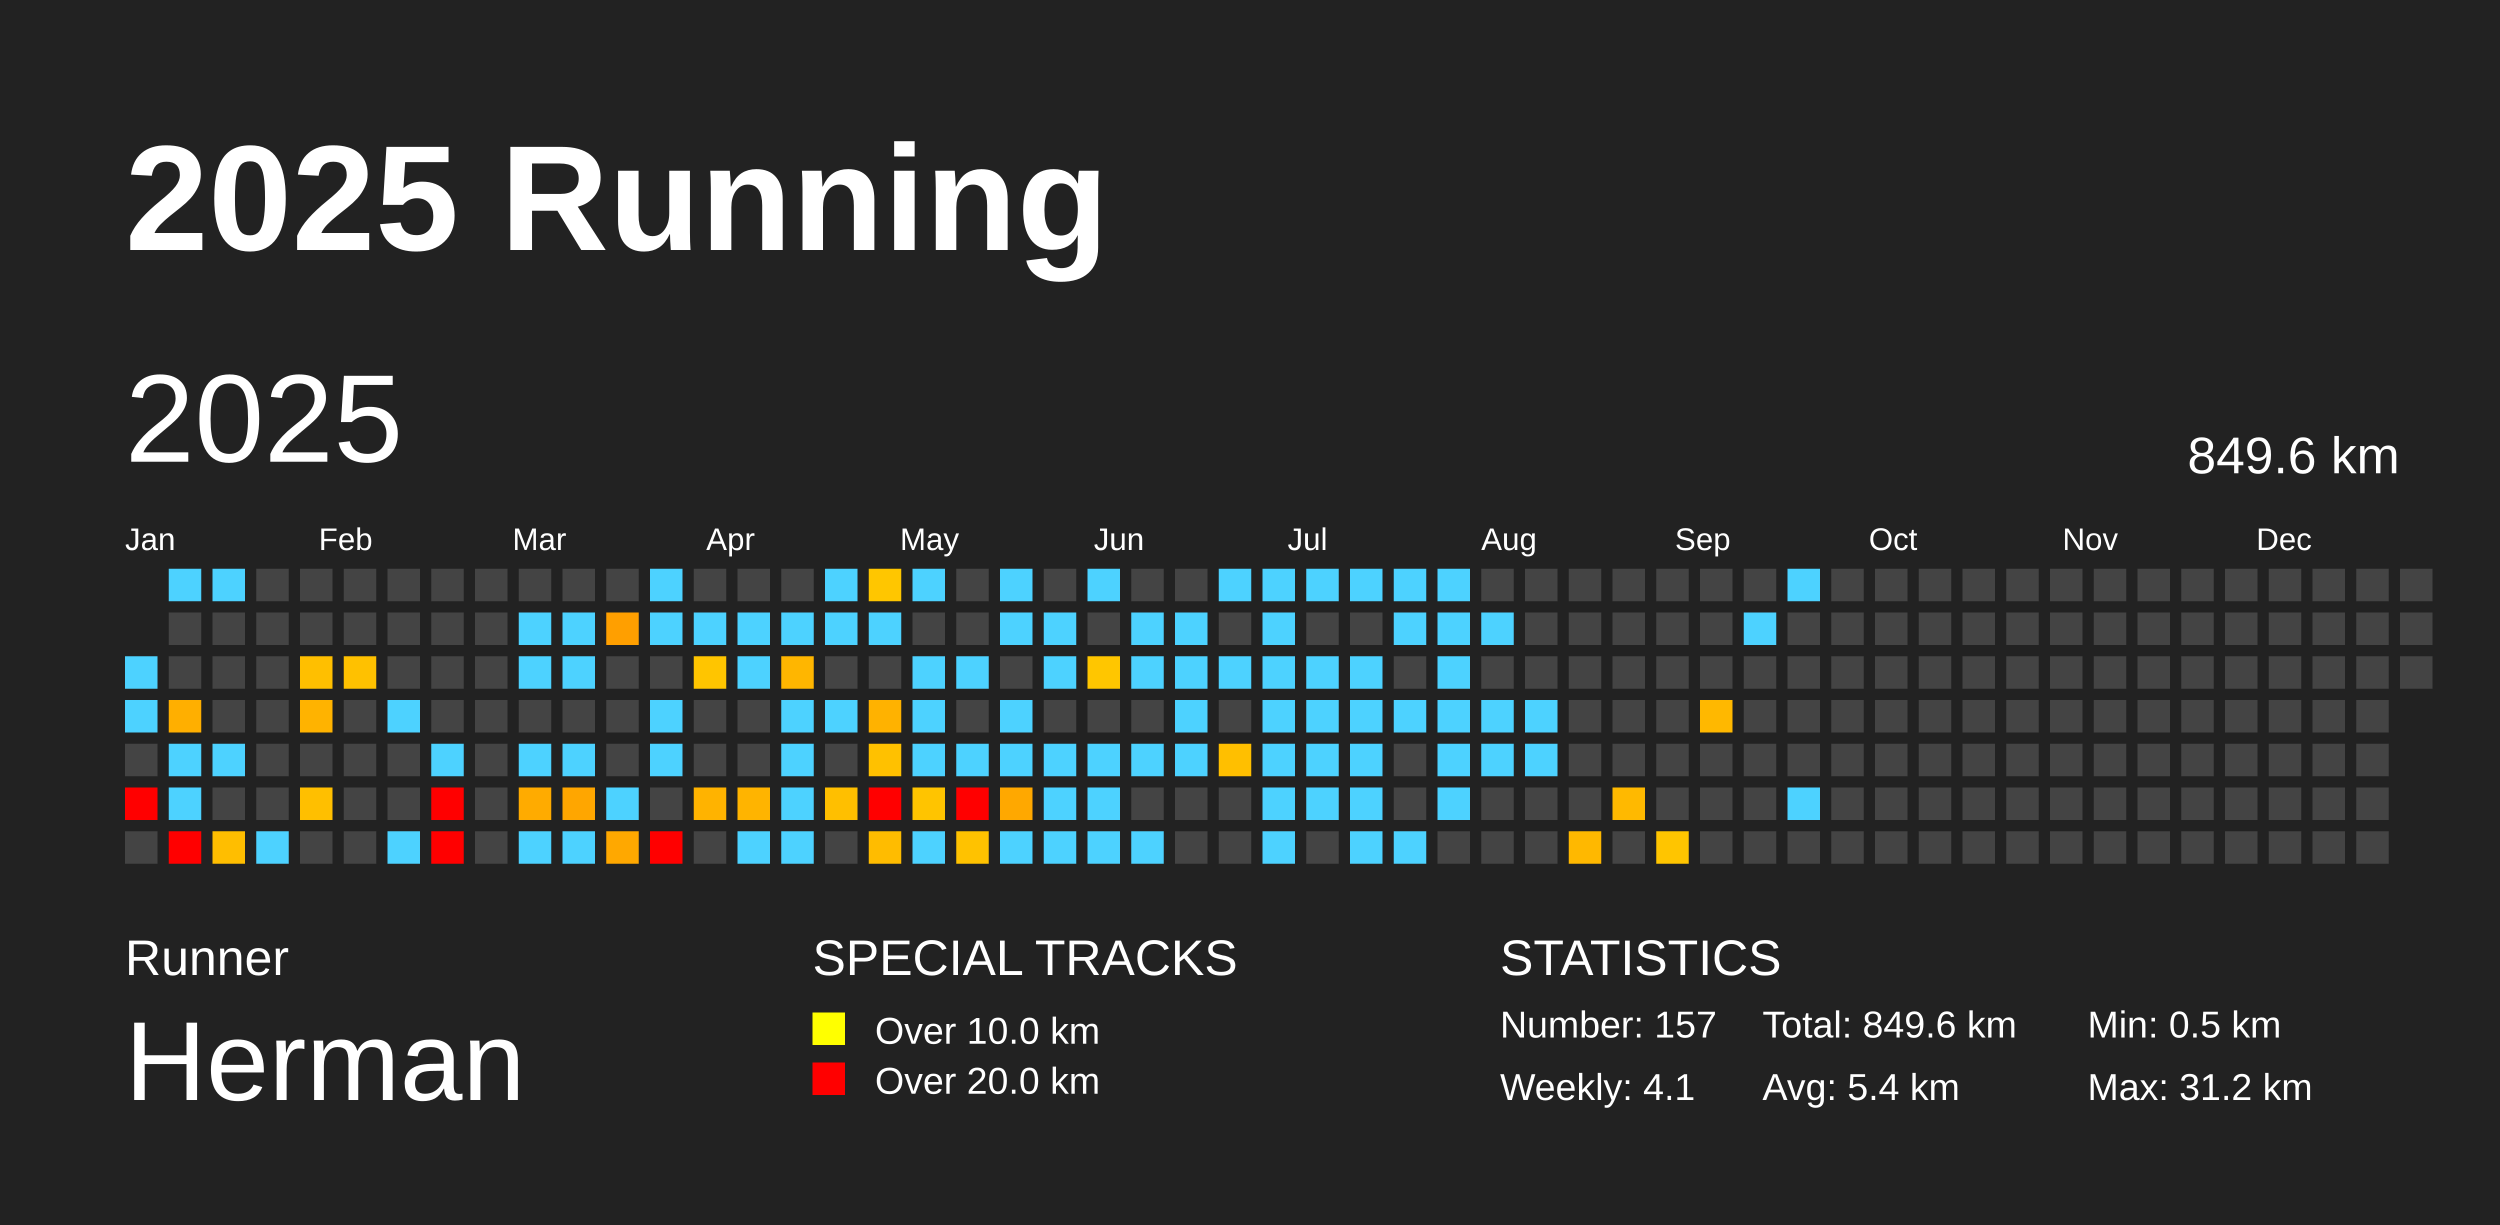
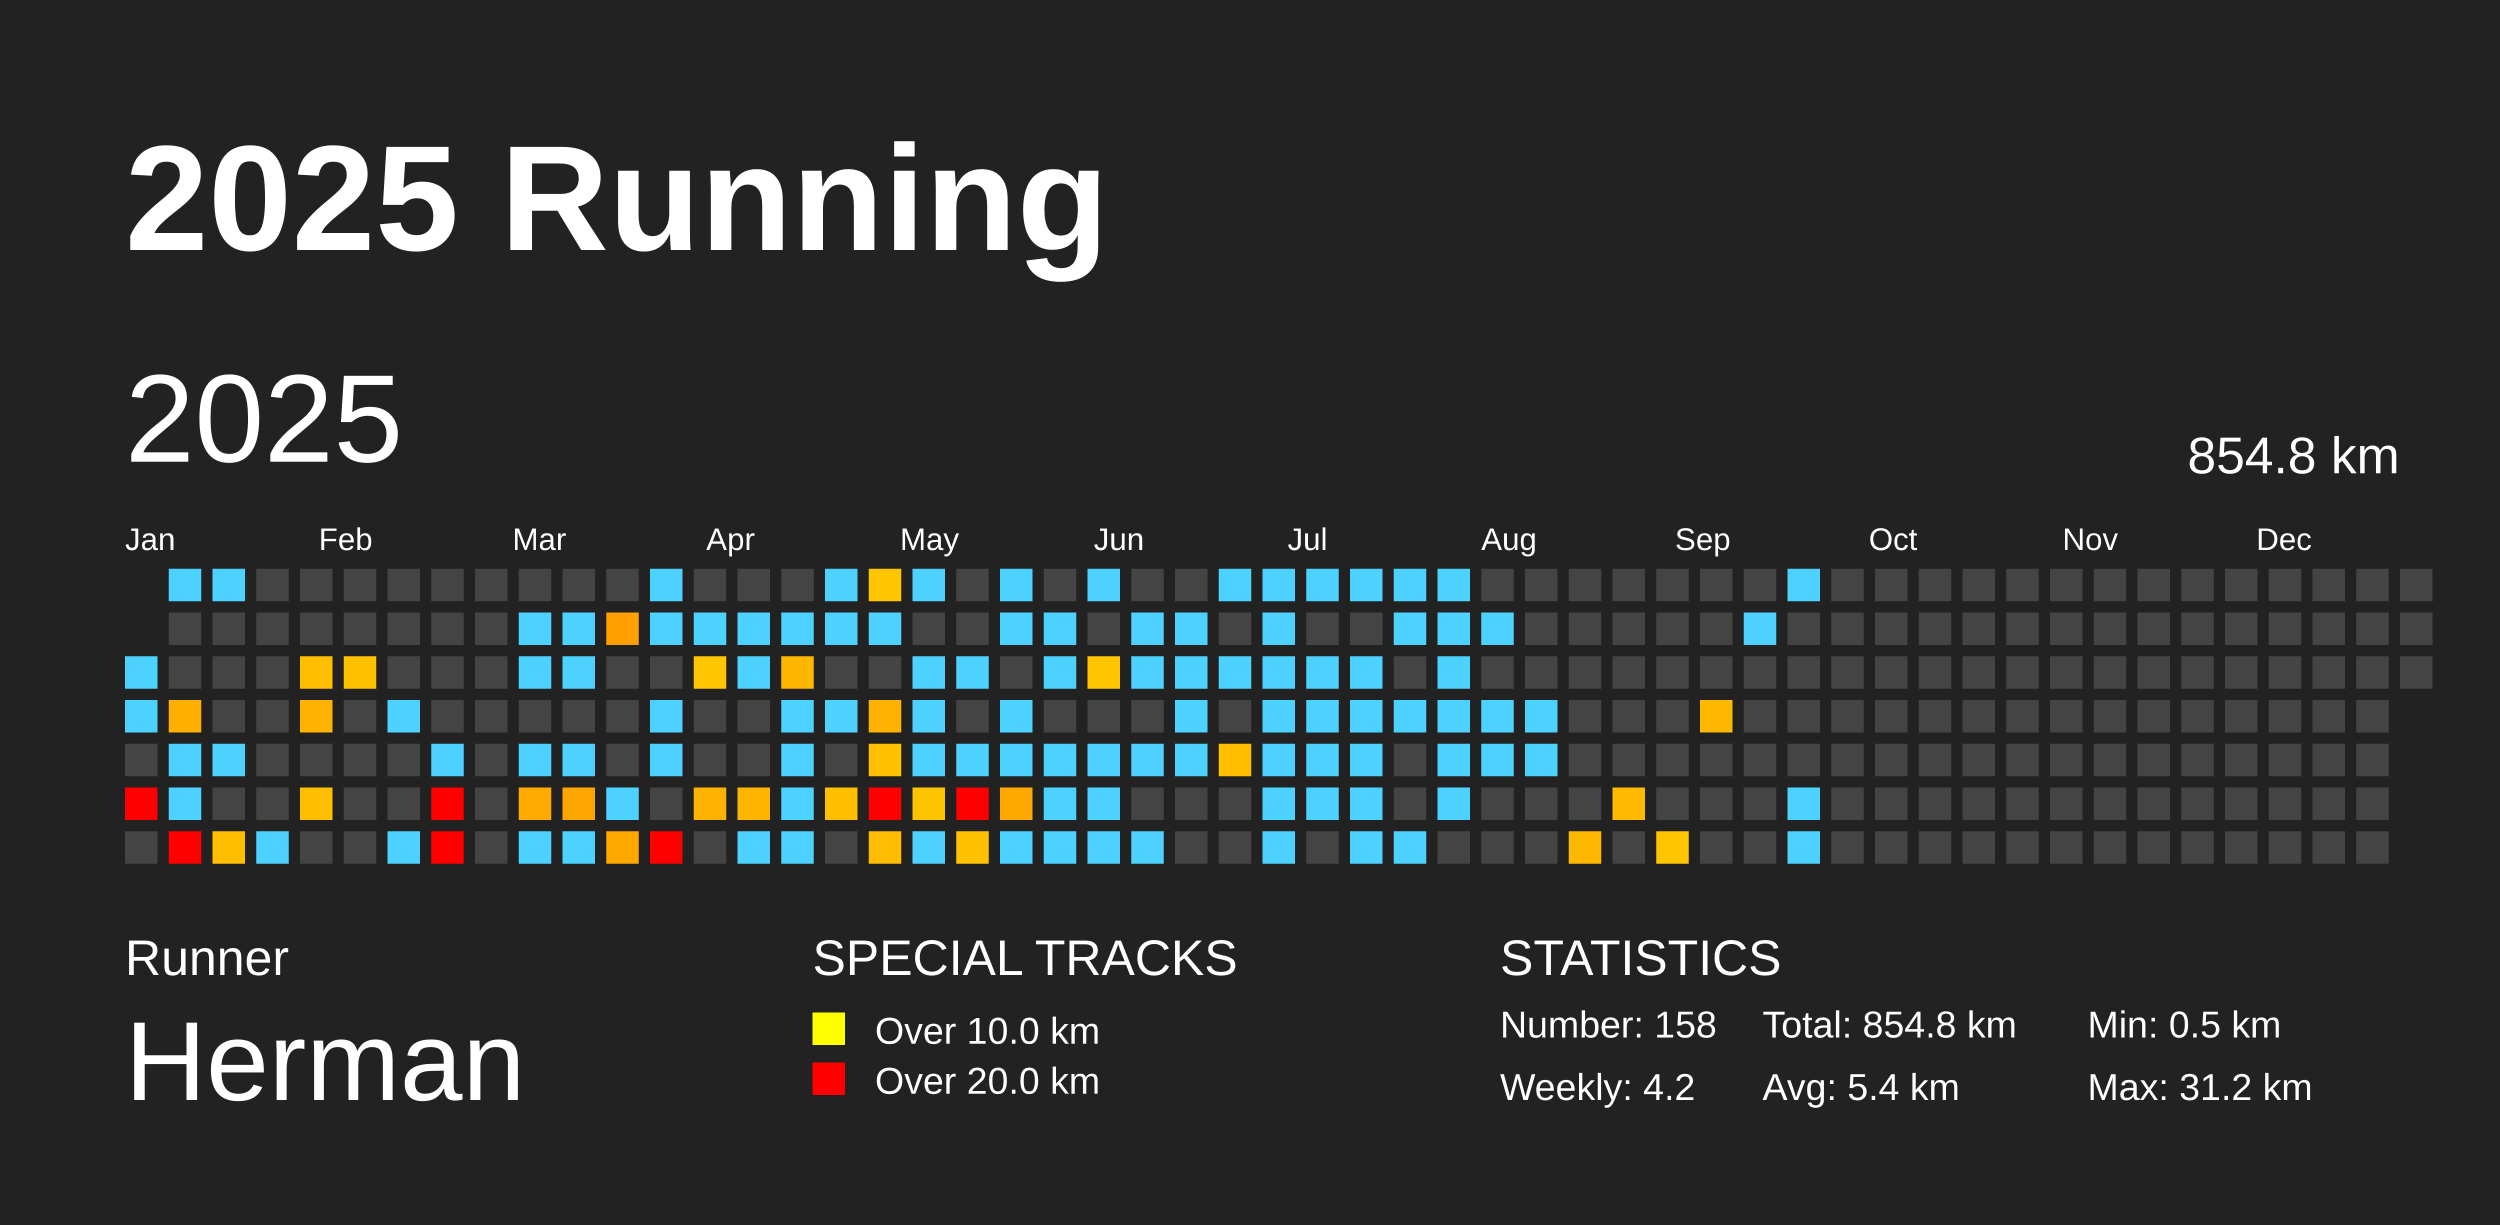
<svg xmlns="http://www.w3.org/2000/svg" baseProfile="full" height="98mm" version="1.1" viewBox="0,0,200,98" width="200mm">
  <defs />
  <rect fill="#222222" height="98" width="200" x="0" y="0" />
  <text fill="#FFFFFF" style="font-size:12px; font-family:Arial; font-weight:bold;" x="10" y="20">2025 Running</text>
  <text fill="#FFFFFF" style="font-size:4px; font-family:Arial" x="10" y="78">Runner</text>
  <text fill="#FFFFFF" style="font-size:9px; font-family:Arial" x="10" y="88">Herman</text>
  <text fill="#FFFFFF" style="font-size:4px; font-family:Arial" x="65" y="78">SPECIAL TRACKS</text>
  <rect fill="yellow" height="2.6" width="2.6" x="65" y="81" />
  <text fill="#FFFFFF" style="font-size:3px; font-family:Arial" x="70" y="83.5">Over 10.0 km</text>
  <rect fill="red" height="2.6" width="2.6" x="65" y="85" />
  <text fill="#FFFFFF" style="font-size:3px; font-family:Arial" x="70" y="87.5">Over 20.0 km</text>
  <text fill="#FFFFFF" style="font-size:4px; font-family:Arial" x="120" y="78">STATISTICS</text>
-   <text fill="#FFFFFF" style="font-size:3px; font-family:Arial" x="120" y="83">Number: 157</text>
-   <text fill="#FFFFFF" style="font-size:3px; font-family:Arial" x="120" y="88">Weekly: 4.1</text>
-   <text fill="#FFFFFF" style="font-size:3px; font-family:Arial" x="141" y="83">Total: 849.6 km</text>
+   <text fill="#FFFFFF" style="font-size:3px; font-family:Arial" x="120" y="83">Number: 158</text>
+   <text fill="#FFFFFF" style="font-size:3px; font-family:Arial" x="120" y="88">Weekly: 4.2</text>
+   <text fill="#FFFFFF" style="font-size:3px; font-family:Arial" x="141" y="83">Total: 854.8 km</text>
  <text fill="#FFFFFF" style="font-size:3px; font-family:Arial" x="141" y="88">Avg: 5.4 km</text>
  <text fill="#FFFFFF" style="font-size:3px; font-family:Arial" x="167" y="83">Min: 0.5 km</text>
  <text fill="#FFFFFF" style="font-size:3px; font-family:Arial" x="167" y="88">Max: 31.2 km</text>
  <text dominant-baseline="hanging" fill="#FFFFFF" style="font-size:10.0px; font-family:Arial;" x="10" y="30">2025</text>
-   <text dominant-baseline="hanging" fill="#FFFFFF" style="font-size:4.125px; font-family:Arial;" x="175" y="35">849.6 km</text>
+   <text dominant-baseline="hanging" fill="#FFFFFF" style="font-size:4.125px; font-family:Arial;" x="175" y="35">854.8 km</text>
  <text fill="#FFFFFF" style="font-size:2.5px; font-family:Arial" x="10.0" y="44">Jan</text>
  <text fill="#FFFFFF" style="font-size:2.5px; font-family:Arial" x="25.5" y="44">Feb</text>
  <text fill="#FFFFFF" style="font-size:2.5px; font-family:Arial" x="41.0" y="44">Mar</text>
  <text fill="#FFFFFF" style="font-size:2.5px; font-family:Arial" x="56.5" y="44">Apr</text>
  <text fill="#FFFFFF" style="font-size:2.5px; font-family:Arial" x="72.0" y="44">May</text>
  <text fill="#FFFFFF" style="font-size:2.5px; font-family:Arial" x="87.5" y="44">Jun</text>
  <text fill="#FFFFFF" style="font-size:2.5px; font-family:Arial" x="103.0" y="44">Jul</text>
  <text fill="#FFFFFF" style="font-size:2.5px; font-family:Arial" x="118.5" y="44">Aug</text>
  <text fill="#FFFFFF" style="font-size:2.5px; font-family:Arial" x="134.0" y="44">Sep</text>
  <text fill="#FFFFFF" style="font-size:2.5px; font-family:Arial" x="149.5" y="44">Oct</text>
  <text fill="#FFFFFF" style="font-size:2.5px; font-family:Arial" x="165.0" y="44">Nov</text>
  <text fill="#FFFFFF" style="font-size:2.5px; font-family:Arial" x="180.5" y="44">Dec</text>
  <rect fill="#4dd2ff" height="2.6" width="2.6" x="10.0" y="52.5" />
  <rect fill="#4dd2ff" height="2.6" width="2.6" x="10.0" y="56.0" />
  <rect fill="#444444" height="2.6" width="2.6" x="10.0" y="59.5" />
  <rect fill="red" height="2.6" width="2.6" x="10.0" y="63.0" />
  <rect fill="#444444" height="2.6" width="2.6" x="10.0" y="66.5" />
  <rect fill="#4dd2ff" height="2.6" width="2.6" x="13.5" y="45.5" />
  <rect fill="#444444" height="2.6" width="2.6" x="13.5" y="49.0" />
  <rect fill="#444444" height="2.6" width="2.6" x="13.5" y="52.5" />
  <rect fill="#ffaf00" height="2.6" width="2.6" x="13.5" y="56.0" />
  <rect fill="#4dd2ff" height="2.6" width="2.6" x="13.5" y="59.5" />
  <rect fill="#4dd2ff" height="2.6" width="2.6" x="13.5" y="63.0" />
  <rect fill="red" height="2.6" width="2.6" x="13.5" y="66.5" />
  <rect fill="#4dd2ff" height="2.6" width="2.6" x="17.0" y="45.5" />
  <rect fill="#444444" height="2.6" width="2.6" x="17.0" y="49.0" />
  <rect fill="#444444" height="2.6" width="2.6" x="17.0" y="52.5" />
  <rect fill="#444444" height="2.6" width="2.6" x="17.0" y="56.0" />
  <rect fill="#4dd2ff" height="2.6" width="2.6" x="17.0" y="59.5" />
  <rect fill="#444444" height="2.6" width="2.6" x="17.0" y="63.0" />
  <rect fill="#ffbe00" height="2.6" width="2.6" x="17.0" y="66.5" />
  <rect fill="#444444" height="2.6" width="2.6" x="20.5" y="45.5" />
  <rect fill="#444444" height="2.6" width="2.6" x="20.5" y="49.0" />
  <rect fill="#444444" height="2.6" width="2.6" x="20.5" y="52.5" />
  <rect fill="#444444" height="2.6" width="2.6" x="20.5" y="56.0" />
  <rect fill="#444444" height="2.6" width="2.6" x="20.5" y="59.5" />
  <rect fill="#444444" height="2.6" width="2.6" x="20.5" y="63.0" />
  <rect fill="#4dd2ff" height="2.6" width="2.6" x="20.5" y="66.5" />
  <rect fill="#444444" height="2.6" width="2.6" x="24.0" y="45.5" />
  <rect fill="#444444" height="2.6" width="2.6" x="24.0" y="49.0" />
  <rect fill="#ffbf00" height="2.6" width="2.6" x="24.0" y="52.5" />
  <rect fill="#ffb300" height="2.6" width="2.6" x="24.0" y="56.0" />
  <rect fill="#444444" height="2.6" width="2.6" x="24.0" y="59.5" />
  <rect fill="#ffbf00" height="2.6" width="2.6" x="24.0" y="63.0" />
  <rect fill="#444444" height="2.6" width="2.6" x="24.0" y="66.5" />
  <rect fill="#444444" height="2.6" width="2.6" x="27.5" y="45.5" />
  <rect fill="#444444" height="2.6" width="2.6" x="27.5" y="49.0" />
  <rect fill="#ffc100" height="2.6" width="2.6" x="27.5" y="52.5" />
  <rect fill="#444444" height="2.6" width="2.6" x="27.5" y="56.0" />
  <rect fill="#444444" height="2.6" width="2.6" x="27.5" y="59.5" />
  <rect fill="#444444" height="2.6" width="2.6" x="27.5" y="63.0" />
  <rect fill="#444444" height="2.6" width="2.6" x="27.5" y="66.5" />
  <rect fill="#444444" height="2.6" width="2.6" x="31.0" y="45.5" />
  <rect fill="#444444" height="2.6" width="2.6" x="31.0" y="49.0" />
  <rect fill="#444444" height="2.6" width="2.6" x="31.0" y="52.5" />
  <rect fill="#4dd2ff" height="2.6" width="2.6" x="31.0" y="56.0" />
  <rect fill="#444444" height="2.6" width="2.6" x="31.0" y="59.5" />
  <rect fill="#444444" height="2.6" width="2.6" x="31.0" y="63.0" />
  <rect fill="#4dd2ff" height="2.6" width="2.6" x="31.0" y="66.5" />
  <rect fill="#444444" height="2.6" width="2.6" x="34.5" y="45.5" />
  <rect fill="#444444" height="2.6" width="2.6" x="34.5" y="49.0" />
  <rect fill="#444444" height="2.6" width="2.6" x="34.5" y="52.5" />
  <rect fill="#444444" height="2.6" width="2.6" x="34.5" y="56.0" />
  <rect fill="#4dd2ff" height="2.6" width="2.6" x="34.5" y="59.5" />
  <rect fill="red" height="2.6" width="2.6" x="34.5" y="63.0" />
  <rect fill="red" height="2.6" width="2.6" x="34.5" y="66.5" />
  <rect fill="#444444" height="2.6" width="2.6" x="38.0" y="45.5" />
  <rect fill="#444444" height="2.6" width="2.6" x="38.0" y="49.0" />
  <rect fill="#444444" height="2.6" width="2.6" x="38.0" y="52.5" />
  <rect fill="#444444" height="2.6" width="2.6" x="38.0" y="56.0" />
  <rect fill="#444444" height="2.6" width="2.6" x="38.0" y="59.5" />
  <rect fill="#444444" height="2.6" width="2.6" x="38.0" y="63.0" />
  <rect fill="#444444" height="2.6" width="2.6" x="38.0" y="66.5" />
  <rect fill="#444444" height="2.6" width="2.6" x="41.5" y="45.5" />
  <rect fill="#4dd2ff" height="2.6" width="2.6" x="41.5" y="49.0" />
  <rect fill="#4dd2ff" height="2.6" width="2.6" x="41.5" y="52.5" />
  <rect fill="#444444" height="2.6" width="2.6" x="41.5" y="56.0" />
  <rect fill="#4dd2ff" height="2.6" width="2.6" x="41.5" y="59.5" />
  <rect fill="#ffab00" height="2.6" width="2.6" x="41.5" y="63.0" />
  <rect fill="#4dd2ff" height="2.6" width="2.6" x="41.5" y="66.5" />
  <rect fill="#444444" height="2.6" width="2.6" x="45.0" y="45.5" />
  <rect fill="#4dd2ff" height="2.6" width="2.6" x="45.0" y="49.0" />
  <rect fill="#4dd2ff" height="2.6" width="2.6" x="45.0" y="52.5" />
  <rect fill="#444444" height="2.6" width="2.6" x="45.0" y="56.0" />
  <rect fill="#4dd2ff" height="2.6" width="2.6" x="45.0" y="59.5" />
  <rect fill="#ffa600" height="2.6" width="2.6" x="45.0" y="63.0" />
  <rect fill="#4dd2ff" height="2.6" width="2.6" x="45.0" y="66.5" />
  <rect fill="#444444" height="2.6" width="2.6" x="48.5" y="45.5" />
  <rect fill="#ff9f00" height="2.6" width="2.6" x="48.5" y="49.0" />
  <rect fill="#444444" height="2.6" width="2.6" x="48.5" y="52.5" />
  <rect fill="#444444" height="2.6" width="2.6" x="48.5" y="56.0" />
  <rect fill="#444444" height="2.6" width="2.6" x="48.5" y="59.5" />
  <rect fill="#4dd2ff" height="2.6" width="2.6" x="48.5" y="63.0" />
  <rect fill="#ffa800" height="2.6" width="2.6" x="48.5" y="66.5" />
  <rect fill="#4dd2ff" height="2.6" width="2.6" x="52.0" y="45.5" />
  <rect fill="#4dd2ff" height="2.6" width="2.6" x="52.0" y="49.0" />
  <rect fill="#444444" height="2.6" width="2.6" x="52.0" y="52.5" />
  <rect fill="#4dd2ff" height="2.6" width="2.6" x="52.0" y="56.0" />
  <rect fill="#4dd2ff" height="2.6" width="2.6" x="52.0" y="59.5" />
  <rect fill="#444444" height="2.6" width="2.6" x="52.0" y="63.0" />
  <rect fill="red" height="2.6" width="2.6" x="52.0" y="66.5" />
  <rect fill="#444444" height="2.6" width="2.6" x="55.5" y="45.5" />
  <rect fill="#4dd2ff" height="2.6" width="2.6" x="55.5" y="49.0" />
  <rect fill="#ffc500" height="2.6" width="2.6" x="55.5" y="52.5" />
  <rect fill="#444444" height="2.6" width="2.6" x="55.5" y="56.0" />
  <rect fill="#444444" height="2.6" width="2.6" x="55.5" y="59.5" />
  <rect fill="#ffb300" height="2.6" width="2.6" x="55.5" y="63.0" />
  <rect fill="#444444" height="2.6" width="2.6" x="55.5" y="66.5" />
  <rect fill="#444444" height="2.6" width="2.6" x="59.0" y="45.5" />
  <rect fill="#4dd2ff" height="2.6" width="2.6" x="59.0" y="49.0" />
  <rect fill="#4dd2ff" height="2.6" width="2.6" x="59.0" y="52.5" />
  <rect fill="#444444" height="2.6" width="2.6" x="59.0" y="56.0" />
  <rect fill="#444444" height="2.6" width="2.6" x="59.0" y="59.5" />
  <rect fill="#ffb400" height="2.6" width="2.6" x="59.0" y="63.0" />
  <rect fill="#4dd2ff" height="2.6" width="2.6" x="59.0" y="66.5" />
  <rect fill="#444444" height="2.6" width="2.6" x="62.5" y="45.5" />
  <rect fill="#4dd2ff" height="2.6" width="2.6" x="62.5" y="49.0" />
  <rect fill="#ffb600" height="2.6" width="2.6" x="62.5" y="52.5" />
  <rect fill="#4dd2ff" height="2.6" width="2.6" x="62.5" y="56.0" />
  <rect fill="#4dd2ff" height="2.6" width="2.6" x="62.5" y="59.5" />
  <rect fill="#4dd2ff" height="2.6" width="2.6" x="62.5" y="63.0" />
  <rect fill="#4dd2ff" height="2.6" width="2.6" x="62.5" y="66.5" />
  <rect fill="#4dd2ff" height="2.6" width="2.6" x="66.0" y="45.5" />
  <rect fill="#4dd2ff" height="2.6" width="2.6" x="66.0" y="49.0" />
  <rect fill="#444444" height="2.6" width="2.6" x="66.0" y="52.5" />
  <rect fill="#4dd2ff" height="2.6" width="2.6" x="66.0" y="56.0" />
  <rect fill="#444444" height="2.6" width="2.6" x="66.0" y="59.5" />
  <rect fill="#ffbf00" height="2.6" width="2.6" x="66.0" y="63.0" />
  <rect fill="#444444" height="2.6" width="2.6" x="66.0" y="66.5" />
  <rect fill="#ffc600" height="2.6" width="2.6" x="69.5" y="45.5" />
  <rect fill="#4dd2ff" height="2.6" width="2.6" x="69.5" y="49.0" />
  <rect fill="#444444" height="2.6" width="2.6" x="69.5" y="52.5" />
  <rect fill="#ffb200" height="2.6" width="2.6" x="69.5" y="56.0" />
  <rect fill="#ffc100" height="2.6" width="2.6" x="69.5" y="59.5" />
  <rect fill="red" height="2.6" width="2.6" x="69.5" y="63.0" />
  <rect fill="#ffbc00" height="2.6" width="2.6" x="69.5" y="66.5" />
  <rect fill="#4dd2ff" height="2.6" width="2.6" x="73.0" y="45.5" />
  <rect fill="#444444" height="2.6" width="2.6" x="73.0" y="49.0" />
  <rect fill="#4dd2ff" height="2.6" width="2.6" x="73.0" y="52.5" />
  <rect fill="#4dd2ff" height="2.6" width="2.6" x="73.0" y="56.0" />
  <rect fill="#4dd2ff" height="2.6" width="2.6" x="73.0" y="59.5" />
  <rect fill="#ffc400" height="2.6" width="2.6" x="73.0" y="63.0" />
  <rect fill="#4dd2ff" height="2.6" width="2.6" x="73.0" y="66.5" />
  <rect fill="#444444" height="2.6" width="2.6" x="76.5" y="45.5" />
  <rect fill="#444444" height="2.6" width="2.6" x="76.5" y="49.0" />
  <rect fill="#4dd2ff" height="2.6" width="2.6" x="76.5" y="52.5" />
  <rect fill="#444444" height="2.6" width="2.6" x="76.5" y="56.0" />
  <rect fill="#4dd2ff" height="2.6" width="2.6" x="76.5" y="59.5" />
  <rect fill="red" height="2.6" width="2.6" x="76.5" y="63.0" />
  <rect fill="#ffc200" height="2.6" width="2.6" x="76.5" y="66.5" />
  <rect fill="#4dd2ff" height="2.6" width="2.6" x="80.0" y="45.5" />
  <rect fill="#4dd2ff" height="2.6" width="2.6" x="80.0" y="49.0" />
  <rect fill="#444444" height="2.6" width="2.6" x="80.0" y="52.5" />
  <rect fill="#4dd2ff" height="2.6" width="2.6" x="80.0" y="56.0" />
  <rect fill="#4dd2ff" height="2.6" width="2.6" x="80.0" y="59.5" />
  <rect fill="#ffa800" height="2.6" width="2.6" x="80.0" y="63.0" />
  <rect fill="#4dd2ff" height="2.6" width="2.6" x="80.0" y="66.5" />
  <rect fill="#444444" height="2.6" width="2.6" x="83.5" y="45.5" />
  <rect fill="#4dd2ff" height="2.6" width="2.6" x="83.5" y="49.0" />
  <rect fill="#4dd2ff" height="2.6" width="2.6" x="83.5" y="52.5" />
  <rect fill="#444444" height="2.6" width="2.6" x="83.5" y="56.0" />
  <rect fill="#4dd2ff" height="2.6" width="2.6" x="83.5" y="59.5" />
  <rect fill="#4dd2ff" height="2.6" width="2.6" x="83.5" y="63.0" />
  <rect fill="#4dd2ff" height="2.6" width="2.6" x="83.5" y="66.5" />
  <rect fill="#4dd2ff" height="2.6" width="2.6" x="87.0" y="45.5" />
  <rect fill="#444444" height="2.6" width="2.6" x="87.0" y="49.0" />
  <rect fill="#ffc600" height="2.6" width="2.6" x="87.0" y="52.5" />
  <rect fill="#444444" height="2.6" width="2.6" x="87.0" y="56.0" />
  <rect fill="#4dd2ff" height="2.6" width="2.6" x="87.0" y="59.5" />
  <rect fill="#4dd2ff" height="2.6" width="2.6" x="87.0" y="63.0" />
  <rect fill="#4dd2ff" height="2.6" width="2.6" x="87.0" y="66.5" />
  <rect fill="#444444" height="2.6" width="2.6" x="90.5" y="45.5" />
  <rect fill="#4dd2ff" height="2.6" width="2.6" x="90.5" y="49.0" />
  <rect fill="#4dd2ff" height="2.6" width="2.6" x="90.5" y="52.5" />
  <rect fill="#444444" height="2.6" width="2.6" x="90.5" y="56.0" />
  <rect fill="#4dd2ff" height="2.6" width="2.6" x="90.5" y="59.5" />
  <rect fill="#444444" height="2.6" width="2.6" x="90.5" y="63.0" />
  <rect fill="#4dd2ff" height="2.6" width="2.6" x="90.5" y="66.5" />
  <rect fill="#444444" height="2.6" width="2.6" x="94.0" y="45.5" />
  <rect fill="#4dd2ff" height="2.6" width="2.6" x="94.0" y="49.0" />
  <rect fill="#4dd2ff" height="2.6" width="2.6" x="94.0" y="52.5" />
  <rect fill="#4dd2ff" height="2.6" width="2.6" x="94.0" y="56.0" />
  <rect fill="#4dd2ff" height="2.6" width="2.6" x="94.0" y="59.5" />
  <rect fill="#444444" height="2.6" width="2.6" x="94.0" y="63.0" />
  <rect fill="#444444" height="2.6" width="2.6" x="94.0" y="66.5" />
  <rect fill="#4dd2ff" height="2.6" width="2.6" x="97.5" y="45.5" />
  <rect fill="#444444" height="2.6" width="2.6" x="97.5" y="49.0" />
  <rect fill="#4dd2ff" height="2.6" width="2.6" x="97.5" y="52.5" />
  <rect fill="#444444" height="2.6" width="2.6" x="97.5" y="56.0" />
  <rect fill="#ffbf00" height="2.6" width="2.6" x="97.5" y="59.5" />
  <rect fill="#444444" height="2.6" width="2.6" x="97.5" y="63.0" />
  <rect fill="#444444" height="2.6" width="2.6" x="97.5" y="66.5" />
  <rect fill="#4dd2ff" height="2.6" width="2.6" x="101.0" y="45.5" />
  <rect fill="#4dd2ff" height="2.6" width="2.6" x="101.0" y="49.0" />
  <rect fill="#4dd2ff" height="2.6" width="2.6" x="101.0" y="52.5" />
  <rect fill="#4dd2ff" height="2.6" width="2.6" x="101.0" y="56.0" />
  <rect fill="#4dd2ff" height="2.6" width="2.6" x="101.0" y="59.5" />
  <rect fill="#4dd2ff" height="2.6" width="2.6" x="101.0" y="63.0" />
  <rect fill="#4dd2ff" height="2.6" width="2.6" x="101.0" y="66.5" />
  <rect fill="#4dd2ff" height="2.6" width="2.6" x="104.5" y="45.5" />
  <rect fill="#444444" height="2.6" width="2.6" x="104.5" y="49.0" />
  <rect fill="#4dd2ff" height="2.6" width="2.6" x="104.5" y="52.5" />
  <rect fill="#4dd2ff" height="2.6" width="2.6" x="104.5" y="56.0" />
  <rect fill="#4dd2ff" height="2.6" width="2.6" x="104.5" y="59.5" />
  <rect fill="#4dd2ff" height="2.6" width="2.6" x="104.5" y="63.0" />
  <rect fill="#444444" height="2.6" width="2.6" x="104.5" y="66.5" />
  <rect fill="#4dd2ff" height="2.6" width="2.6" x="108.0" y="45.5" />
  <rect fill="#444444" height="2.6" width="2.6" x="108.0" y="49.0" />
  <rect fill="#4dd2ff" height="2.6" width="2.6" x="108.0" y="52.5" />
  <rect fill="#4dd2ff" height="2.6" width="2.6" x="108.0" y="56.0" />
  <rect fill="#4dd2ff" height="2.6" width="2.6" x="108.0" y="59.5" />
  <rect fill="#4dd2ff" height="2.6" width="2.6" x="108.0" y="63.0" />
  <rect fill="#4dd2ff" height="2.6" width="2.6" x="108.0" y="66.5" />
  <rect fill="#4dd2ff" height="2.6" width="2.6" x="111.5" y="45.5" />
  <rect fill="#4dd2ff" height="2.6" width="2.6" x="111.5" y="49.0" />
  <rect fill="#444444" height="2.6" width="2.6" x="111.5" y="52.5" />
  <rect fill="#4dd2ff" height="2.6" width="2.6" x="111.5" y="56.0" />
  <rect fill="#444444" height="2.6" width="2.6" x="111.5" y="59.5" />
  <rect fill="#444444" height="2.6" width="2.6" x="111.5" y="63.0" />
  <rect fill="#4dd2ff" height="2.6" width="2.6" x="111.5" y="66.5" />
  <rect fill="#4dd2ff" height="2.6" width="2.6" x="115.0" y="45.5" />
  <rect fill="#4dd2ff" height="2.6" width="2.6" x="115.0" y="49.0" />
  <rect fill="#4dd2ff" height="2.6" width="2.6" x="115.0" y="52.5" />
  <rect fill="#4dd2ff" height="2.6" width="2.6" x="115.0" y="56.0" />
  <rect fill="#4dd2ff" height="2.6" width="2.6" x="115.0" y="59.5" />
  <rect fill="#4dd2ff" height="2.6" width="2.6" x="115.0" y="63.0" />
  <rect fill="#444444" height="2.6" width="2.6" x="115.0" y="66.5" />
  <rect fill="#444444" height="2.6" width="2.6" x="118.5" y="45.5" />
  <rect fill="#4dd2ff" height="2.6" width="2.6" x="118.5" y="49.0" />
  <rect fill="#444444" height="2.6" width="2.6" x="118.5" y="52.5" />
  <rect fill="#4dd2ff" height="2.6" width="2.6" x="118.5" y="56.0" />
  <rect fill="#4dd2ff" height="2.6" width="2.6" x="118.5" y="59.5" />
  <rect fill="#444444" height="2.6" width="2.6" x="118.5" y="63.0" />
  <rect fill="#444444" height="2.6" width="2.6" x="118.5" y="66.5" />
  <rect fill="#444444" height="2.6" width="2.6" x="122.0" y="45.5" />
  <rect fill="#444444" height="2.6" width="2.6" x="122.0" y="49.0" />
  <rect fill="#444444" height="2.6" width="2.6" x="122.0" y="52.5" />
  <rect fill="#4dd2ff" height="2.6" width="2.6" x="122.0" y="56.0" />
  <rect fill="#4dd2ff" height="2.6" width="2.6" x="122.0" y="59.5" />
  <rect fill="#444444" height="2.6" width="2.6" x="122.0" y="63.0" />
  <rect fill="#444444" height="2.6" width="2.6" x="122.0" y="66.5" />
  <rect fill="#444444" height="2.6" width="2.6" x="125.5" y="45.5" />
  <rect fill="#444444" height="2.6" width="2.6" x="125.5" y="49.0" />
  <rect fill="#444444" height="2.6" width="2.6" x="125.5" y="52.5" />
  <rect fill="#444444" height="2.6" width="2.6" x="125.5" y="56.0" />
  <rect fill="#444444" height="2.6" width="2.6" x="125.5" y="59.5" />
  <rect fill="#444444" height="2.6" width="2.6" x="125.5" y="63.0" />
  <rect fill="#ffb800" height="2.6" width="2.6" x="125.5" y="66.5" />
  <rect fill="#444444" height="2.6" width="2.6" x="129.0" y="45.5" />
  <rect fill="#444444" height="2.6" width="2.6" x="129.0" y="49.0" />
  <rect fill="#444444" height="2.6" width="2.6" x="129.0" y="52.5" />
  <rect fill="#444444" height="2.6" width="2.6" x="129.0" y="56.0" />
  <rect fill="#444444" height="2.6" width="2.6" x="129.0" y="59.5" />
  <rect fill="#ffb900" height="2.6" width="2.6" x="129.0" y="63.0" />
  <rect fill="#444444" height="2.6" width="2.6" x="129.0" y="66.5" />
  <rect fill="#444444" height="2.6" width="2.6" x="132.5" y="45.5" />
  <rect fill="#444444" height="2.6" width="2.6" x="132.5" y="49.0" />
  <rect fill="#444444" height="2.6" width="2.6" x="132.5" y="52.5" />
  <rect fill="#444444" height="2.6" width="2.6" x="132.5" y="56.0" />
  <rect fill="#444444" height="2.6" width="2.6" x="132.5" y="59.5" />
  <rect fill="#444444" height="2.6" width="2.6" x="132.5" y="63.0" />
  <rect fill="#ffc500" height="2.6" width="2.6" x="132.5" y="66.5" />
  <rect fill="#444444" height="2.6" width="2.6" x="136.0" y="45.5" />
  <rect fill="#444444" height="2.6" width="2.6" x="136.0" y="49.0" />
  <rect fill="#444444" height="2.6" width="2.6" x="136.0" y="52.5" />
  <rect fill="#ffb800" height="2.6" width="2.6" x="136.0" y="56.0" />
  <rect fill="#444444" height="2.6" width="2.6" x="136.0" y="59.5" />
  <rect fill="#444444" height="2.6" width="2.6" x="136.0" y="63.0" />
  <rect fill="#444444" height="2.6" width="2.6" x="136.0" y="66.5" />
  <rect fill="#444444" height="2.6" width="2.6" x="139.5" y="45.5" />
  <rect fill="#4dd2ff" height="2.6" width="2.6" x="139.5" y="49.0" />
  <rect fill="#444444" height="2.6" width="2.6" x="139.5" y="52.5" />
  <rect fill="#444444" height="2.6" width="2.6" x="139.5" y="56.0" />
  <rect fill="#444444" height="2.6" width="2.6" x="139.5" y="59.5" />
  <rect fill="#444444" height="2.6" width="2.6" x="139.5" y="63.0" />
  <rect fill="#444444" height="2.6" width="2.6" x="139.5" y="66.5" />
  <rect fill="#4dd2ff" height="2.6" width="2.6" x="143.0" y="45.5" />
  <rect fill="#444444" height="2.6" width="2.6" x="143.0" y="49.0" />
  <rect fill="#444444" height="2.6" width="2.6" x="143.0" y="52.5" />
  <rect fill="#444444" height="2.6" width="2.6" x="143.0" y="56.0" />
  <rect fill="#444444" height="2.6" width="2.6" x="143.0" y="59.5" />
  <rect fill="#4dd2ff" height="2.6" width="2.6" x="143.0" y="63.0" />
-   <rect fill="#444444" height="2.6" width="2.6" x="143.0" y="66.5" />
+   <rect fill="#4dd2ff" height="2.6" width="2.6" x="143.0" y="66.5" />
  <rect fill="#444444" height="2.6" width="2.6" x="146.5" y="45.5" />
  <rect fill="#444444" height="2.6" width="2.6" x="146.5" y="49.0" />
  <rect fill="#444444" height="2.6" width="2.6" x="146.5" y="52.5" />
  <rect fill="#444444" height="2.6" width="2.6" x="146.5" y="56.0" />
  <rect fill="#444444" height="2.6" width="2.6" x="146.5" y="59.5" />
  <rect fill="#444444" height="2.6" width="2.6" x="146.5" y="63.0" />
  <rect fill="#444444" height="2.6" width="2.6" x="146.5" y="66.5" />
  <rect fill="#444444" height="2.6" width="2.6" x="150.0" y="45.5" />
  <rect fill="#444444" height="2.6" width="2.6" x="150.0" y="49.0" />
  <rect fill="#444444" height="2.6" width="2.6" x="150.0" y="52.5" />
  <rect fill="#444444" height="2.6" width="2.6" x="150.0" y="56.0" />
  <rect fill="#444444" height="2.6" width="2.6" x="150.0" y="59.5" />
  <rect fill="#444444" height="2.6" width="2.6" x="150.0" y="63.0" />
  <rect fill="#444444" height="2.6" width="2.6" x="150.0" y="66.5" />
  <rect fill="#444444" height="2.6" width="2.6" x="153.5" y="45.5" />
  <rect fill="#444444" height="2.6" width="2.6" x="153.5" y="49.0" />
  <rect fill="#444444" height="2.6" width="2.6" x="153.5" y="52.5" />
  <rect fill="#444444" height="2.6" width="2.6" x="153.5" y="56.0" />
  <rect fill="#444444" height="2.6" width="2.6" x="153.5" y="59.5" />
  <rect fill="#444444" height="2.6" width="2.6" x="153.5" y="63.0" />
  <rect fill="#444444" height="2.6" width="2.6" x="153.5" y="66.5" />
  <rect fill="#444444" height="2.6" width="2.6" x="157.0" y="45.5" />
  <rect fill="#444444" height="2.6" width="2.6" x="157.0" y="49.0" />
  <rect fill="#444444" height="2.6" width="2.6" x="157.0" y="52.5" />
  <rect fill="#444444" height="2.6" width="2.6" x="157.0" y="56.0" />
  <rect fill="#444444" height="2.6" width="2.6" x="157.0" y="59.5" />
  <rect fill="#444444" height="2.6" width="2.6" x="157.0" y="63.0" />
  <rect fill="#444444" height="2.6" width="2.6" x="157.0" y="66.5" />
  <rect fill="#444444" height="2.6" width="2.6" x="160.5" y="45.5" />
  <rect fill="#444444" height="2.6" width="2.6" x="160.5" y="49.0" />
  <rect fill="#444444" height="2.6" width="2.6" x="160.5" y="52.5" />
  <rect fill="#444444" height="2.6" width="2.6" x="160.5" y="56.0" />
  <rect fill="#444444" height="2.6" width="2.6" x="160.5" y="59.5" />
  <rect fill="#444444" height="2.6" width="2.6" x="160.5" y="63.0" />
  <rect fill="#444444" height="2.6" width="2.6" x="160.5" y="66.5" />
  <rect fill="#444444" height="2.6" width="2.6" x="164.0" y="45.5" />
  <rect fill="#444444" height="2.6" width="2.6" x="164.0" y="49.0" />
  <rect fill="#444444" height="2.6" width="2.6" x="164.0" y="52.5" />
  <rect fill="#444444" height="2.6" width="2.6" x="164.0" y="56.0" />
  <rect fill="#444444" height="2.6" width="2.6" x="164.0" y="59.5" />
  <rect fill="#444444" height="2.6" width="2.6" x="164.0" y="63.0" />
  <rect fill="#444444" height="2.6" width="2.6" x="164.0" y="66.5" />
  <rect fill="#444444" height="2.6" width="2.6" x="167.5" y="45.5" />
  <rect fill="#444444" height="2.6" width="2.6" x="167.5" y="49.0" />
  <rect fill="#444444" height="2.6" width="2.6" x="167.5" y="52.5" />
  <rect fill="#444444" height="2.6" width="2.6" x="167.5" y="56.0" />
  <rect fill="#444444" height="2.6" width="2.6" x="167.5" y="59.5" />
  <rect fill="#444444" height="2.6" width="2.6" x="167.5" y="63.0" />
  <rect fill="#444444" height="2.6" width="2.6" x="167.5" y="66.5" />
  <rect fill="#444444" height="2.6" width="2.6" x="171.0" y="45.5" />
  <rect fill="#444444" height="2.6" width="2.6" x="171.0" y="49.0" />
  <rect fill="#444444" height="2.6" width="2.6" x="171.0" y="52.5" />
  <rect fill="#444444" height="2.6" width="2.6" x="171.0" y="56.0" />
  <rect fill="#444444" height="2.6" width="2.6" x="171.0" y="59.5" />
  <rect fill="#444444" height="2.6" width="2.6" x="171.0" y="63.0" />
  <rect fill="#444444" height="2.6" width="2.6" x="171.0" y="66.5" />
  <rect fill="#444444" height="2.6" width="2.6" x="174.5" y="45.5" />
  <rect fill="#444444" height="2.6" width="2.6" x="174.5" y="49.0" />
  <rect fill="#444444" height="2.6" width="2.6" x="174.5" y="52.5" />
  <rect fill="#444444" height="2.6" width="2.6" x="174.5" y="56.0" />
  <rect fill="#444444" height="2.6" width="2.6" x="174.5" y="59.5" />
  <rect fill="#444444" height="2.6" width="2.6" x="174.5" y="63.0" />
  <rect fill="#444444" height="2.6" width="2.6" x="174.5" y="66.5" />
  <rect fill="#444444" height="2.6" width="2.6" x="178.0" y="45.5" />
  <rect fill="#444444" height="2.6" width="2.6" x="178.0" y="49.0" />
  <rect fill="#444444" height="2.6" width="2.6" x="178.0" y="52.5" />
  <rect fill="#444444" height="2.6" width="2.6" x="178.0" y="56.0" />
  <rect fill="#444444" height="2.6" width="2.6" x="178.0" y="59.5" />
  <rect fill="#444444" height="2.6" width="2.6" x="178.0" y="63.0" />
  <rect fill="#444444" height="2.6" width="2.6" x="178.0" y="66.5" />
  <rect fill="#444444" height="2.6" width="2.6" x="181.5" y="45.5" />
  <rect fill="#444444" height="2.6" width="2.6" x="181.5" y="49.0" />
  <rect fill="#444444" height="2.6" width="2.6" x="181.5" y="52.5" />
  <rect fill="#444444" height="2.6" width="2.6" x="181.5" y="56.0" />
  <rect fill="#444444" height="2.6" width="2.6" x="181.5" y="59.5" />
  <rect fill="#444444" height="2.6" width="2.6" x="181.5" y="63.0" />
  <rect fill="#444444" height="2.6" width="2.6" x="181.5" y="66.5" />
  <rect fill="#444444" height="2.6" width="2.6" x="185.0" y="45.5" />
  <rect fill="#444444" height="2.6" width="2.6" x="185.0" y="49.0" />
  <rect fill="#444444" height="2.6" width="2.6" x="185.0" y="52.5" />
  <rect fill="#444444" height="2.6" width="2.6" x="185.0" y="56.0" />
  <rect fill="#444444" height="2.6" width="2.6" x="185.0" y="59.5" />
  <rect fill="#444444" height="2.6" width="2.6" x="185.0" y="63.0" />
  <rect fill="#444444" height="2.6" width="2.6" x="185.0" y="66.5" />
  <rect fill="#444444" height="2.6" width="2.6" x="188.5" y="45.5" />
  <rect fill="#444444" height="2.6" width="2.6" x="188.5" y="49.0" />
  <rect fill="#444444" height="2.6" width="2.6" x="188.5" y="52.5" />
  <rect fill="#444444" height="2.6" width="2.6" x="188.5" y="56.0" />
  <rect fill="#444444" height="2.6" width="2.6" x="188.5" y="59.5" />
  <rect fill="#444444" height="2.6" width="2.6" x="188.5" y="63.0" />
  <rect fill="#444444" height="2.6" width="2.6" x="188.5" y="66.5" />
  <rect fill="#444444" height="2.6" width="2.6" x="192.0" y="45.5" />
  <rect fill="#444444" height="2.6" width="2.6" x="192.0" y="49.0" />
  <rect fill="#444444" height="2.6" width="2.6" x="192.0" y="52.5" />
</svg>
